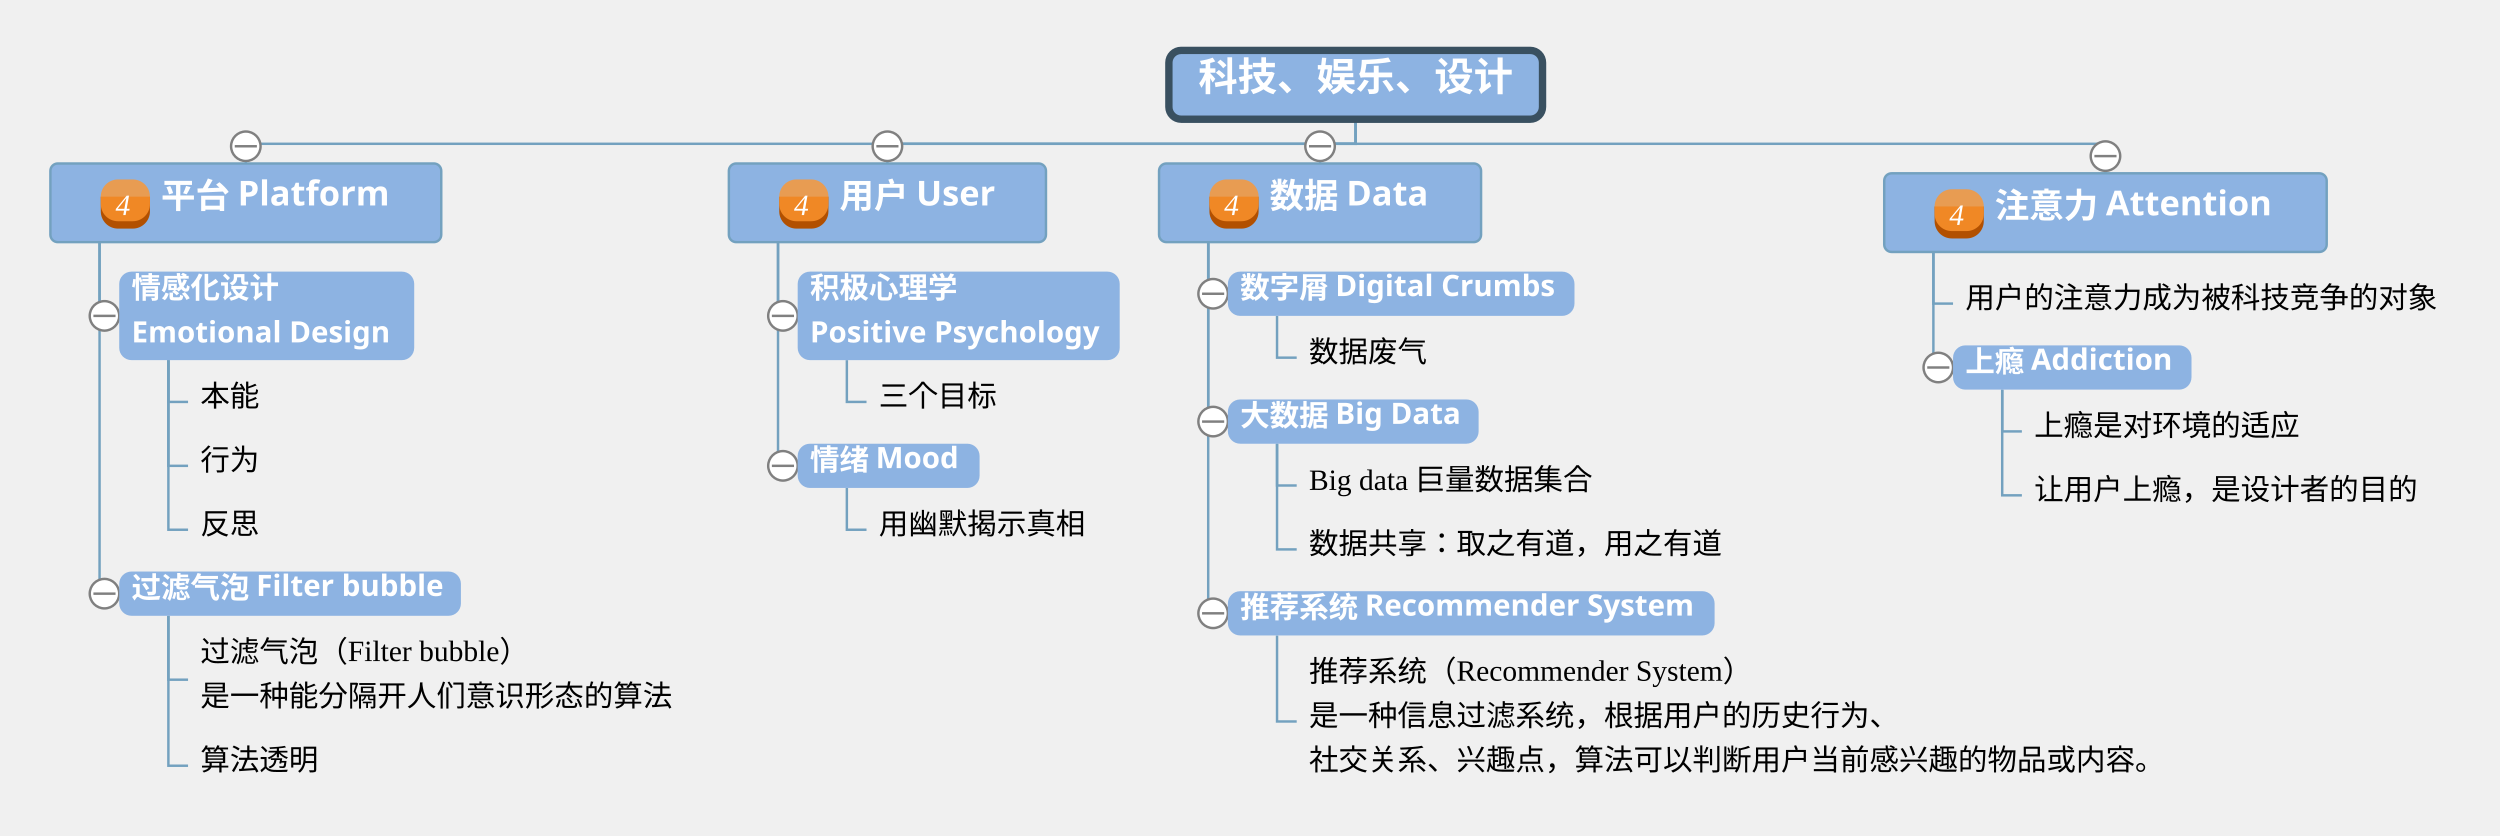
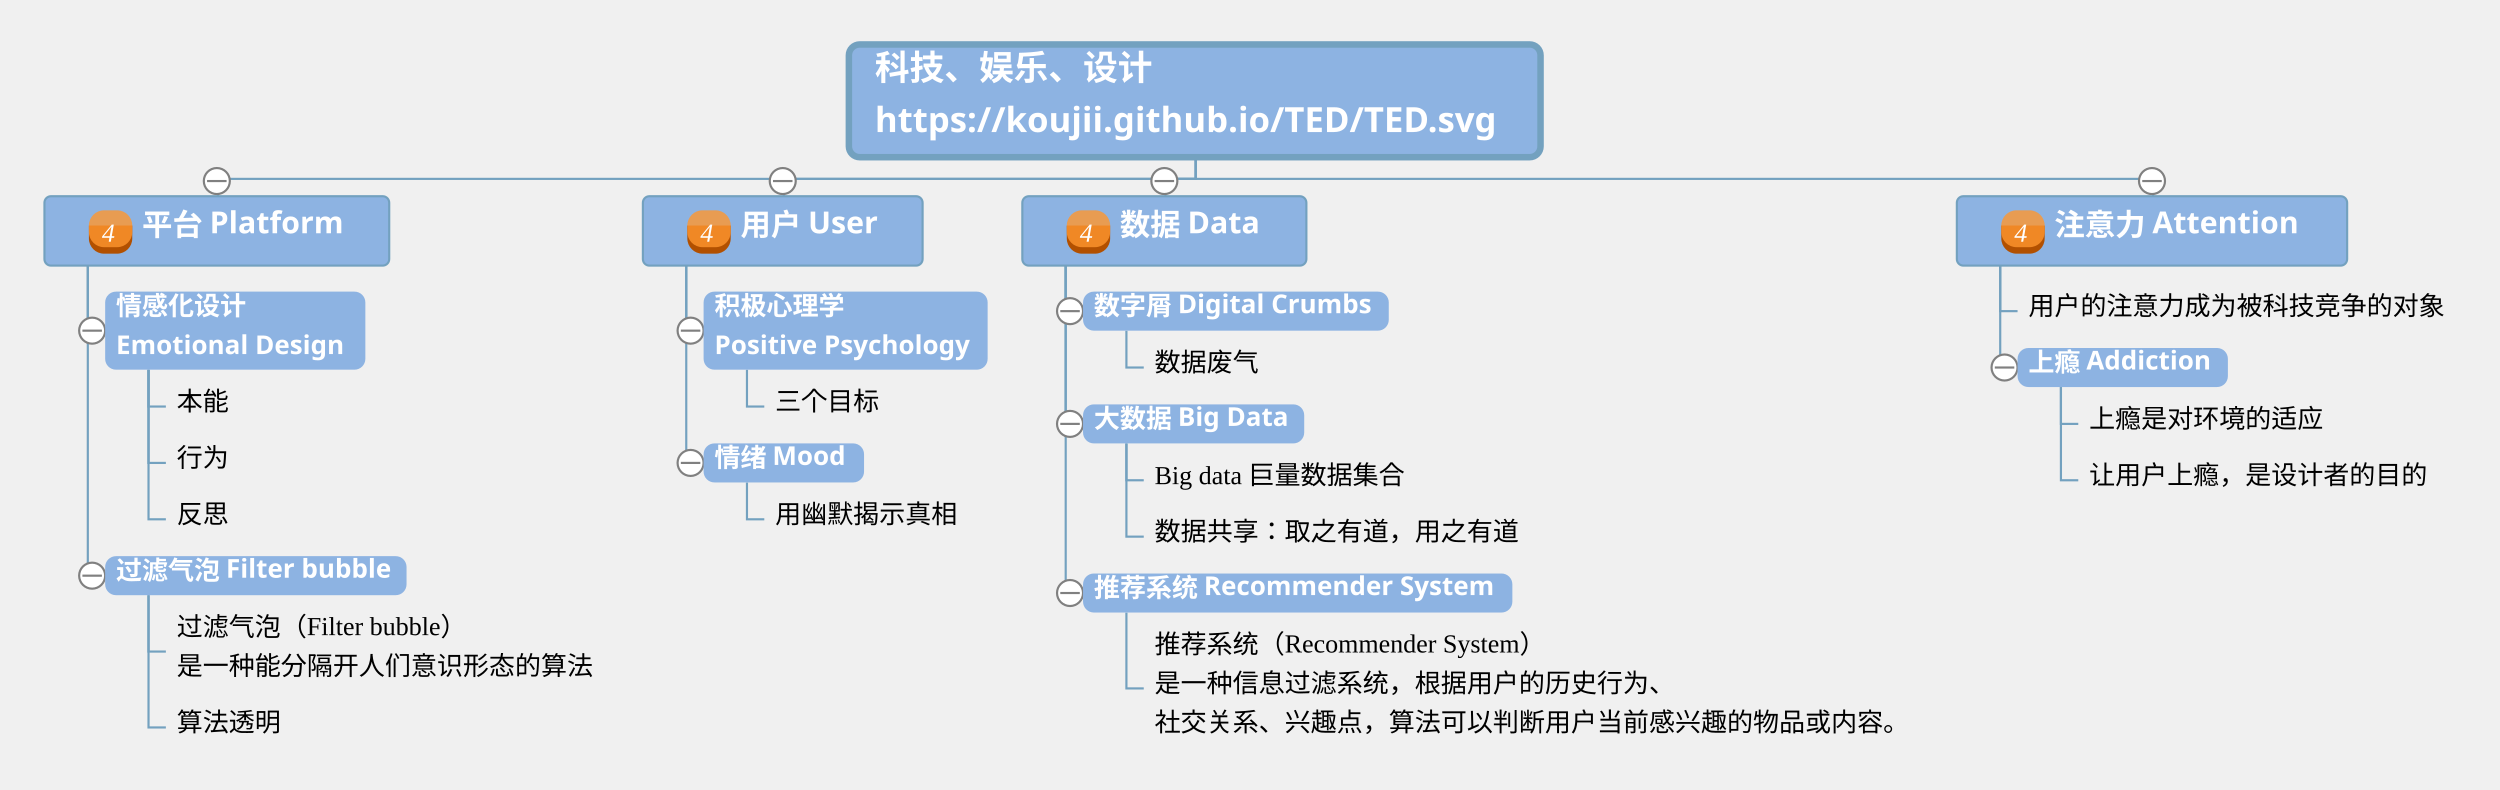
- <svg xmlns="http://www.w3.org/2000/svg" id="kity_svg_6" version="1.1" width="1017" height="340" style="background: rgb(251, 251, 251); visibility: visible;" viewBox="0 0 1017 340">
+ <svg xmlns="http://www.w3.org/2000/svg" id="kity_svg_6" version="1.1" width="1153" height="364" style="background: rgb(251, 251, 251); visibility: visible;" viewBox="0 0 1153 364">
  <defs id="kity_defs_7">
    <linearGradient id="kity_linearGradient_17" x1="0" y1="0" x2="0" y2="1">
      <stop id="kity_stop_18" offset="0" stop-color="rgb(255, 255, 255)" />
      <stop id="kity_stop_19" offset="1" stop-color="rgb(204, 204, 204)" />
    </linearGradient>
    <marker id="kity_marker_2" orient="auto" refX="6" refY="0" viewBox="-7 -7 14 14" markerWidth="7" markerHeight="7" markerUnits="userSpaceOnUse">
      <path id="kity_path_3" fill="rgb(115, 161, 191)" stroke="none" d="M6,0A6,6,0,1,1,-6,0A6,6,0,1,1,6,0" />
    </marker>
  </defs>
  <g id="kity_g_8">
    <g id="minder1" text-rendering="optimize-speed">
      <g id="minder_connect_group1">
-         <path id="kity_path_31" fill="none" stroke="rgb(115, 161, 191)" stroke-width="1" d="M551.5,48.5v10h-451.5V66.5" />
-         <path id="kity_path_33" fill="none" stroke="rgb(115, 161, 191)" stroke-width="1" d="M40.5,98.5V128.5L48.5,128.5" />
-         <path id="kity_path_35" fill="none" stroke="rgb(115, 161, 191)" stroke-width="1" d="M68.5,146.5V163.5L76.5,163.5" />
-         <path id="kity_path_37" fill="none" stroke="rgb(115, 161, 191)" stroke-width="1" d="M68.5,146.5V189.5L76.5,189.5" />
-         <path id="kity_path_39" fill="none" stroke="rgb(115, 161, 191)" stroke-width="1" d="M68.5,146.5V215.5L76.5,215.5" />
-         <path id="kity_path_41" fill="none" stroke="rgb(115, 161, 191)" stroke-width="1" d="M40.5,98.5V241.5L48.5,241.5" />
-         <path id="kity_path_43" fill="none" stroke="rgb(115, 161, 191)" stroke-width="1" d="M68.5,250.5V276.5L76.5,276.5" />
-         <path id="kity_path_45" fill="none" stroke="rgb(115, 161, 191)" stroke-width="1" d="M68.5,250.5V311.5L76.5,311.5" />
-         <path id="kity_path_47" fill="none" stroke="rgb(115, 161, 191)" stroke-width="1" d="M551.5,48.5v10h-190.5V66.5" />
-         <path id="kity_path_49" fill="none" stroke="rgb(115, 161, 191)" stroke-width="1" d="M316.5,98.5V128.5L324.5,128.5" />
-         <path id="kity_path_51" fill="none" stroke="rgb(115, 161, 191)" stroke-width="1" d="M344.5,146.5V163.5L352.5,163.5" />
-         <path id="kity_path_53" fill="none" stroke="rgb(115, 161, 191)" stroke-width="1" d="M316.5,98.5V189.5L324.5,189.5" />
-         <path id="kity_path_55" fill="none" stroke="rgb(115, 161, 191)" stroke-width="1" d="M344.5,198.5V215.5L352.5,215.5" />
-         <path id="kity_path_57" fill="none" stroke="rgb(115, 161, 191)" stroke-width="1" d="M551.5,48.5v10h-14.5V66.5" />
-         <path id="kity_path_59" fill="none" stroke="rgb(115, 161, 191)" stroke-width="1" d="M491.5,98.5V119.5L499.5,119.5" />
-         <path id="kity_path_61" fill="none" stroke="rgb(115, 161, 191)" stroke-width="1" d="M519.5,128.5V145.5L527.5,145.5" />
-         <path id="kity_path_63" fill="none" stroke="rgb(115, 161, 191)" stroke-width="1" d="M491.5,98.5V171.5L499.5,171.5" />
-         <path id="kity_path_65" fill="none" stroke="rgb(115, 161, 191)" stroke-width="1" d="M519.5,180.5V197.5L527.5,197.5" />
-         <path id="kity_path_67" fill="none" stroke="rgb(115, 161, 191)" stroke-width="1" d="M519.5,180.5V223.5L527.5,223.5" />
-         <path id="kity_path_69" fill="none" stroke="rgb(115, 161, 191)" stroke-width="1" d="M491.5,98.5V249.5L499.5,249.5" />
-         <path id="kity_path_71" fill="none" stroke="rgb(115, 161, 191)" stroke-width="1" d="M519.5,258.5V293.5L527.5,293.5" />
-         <path id="kity_path_73" fill="none" stroke="rgb(115, 161, 191)" stroke-width="1" d="M551.5,48.5v10h305V70.5" />
-         <path id="kity_path_75" fill="none" stroke="rgb(115, 161, 191)" stroke-width="1" d="M786.5,102.5V123.5L794.5,123.5" />
-         <path id="kity_path_77" fill="none" stroke="rgb(115, 161, 191)" stroke-width="1" d="M786.5,102.5V149.5L794.5,149.5" />
-         <path id="kity_path_79" fill="none" stroke="rgb(115, 161, 191)" stroke-width="1" d="M814.5,158.5V175.5L822.5,175.5" />
-         <path id="kity_path_81" fill="none" stroke="rgb(115, 161, 191)" stroke-width="1" d="M814.5,158.5V201.5L822.5,201.5" />
+         <path id="kity_path_31" fill="none" stroke="rgb(115, 161, 191)" stroke-width="1" d="M551.5,72.5v10h-451V90.5" />
+         <path id="kity_path_33" fill="none" stroke="rgb(115, 161, 191)" stroke-width="1" d="M40.5,122.5V152.5L48.5,152.5" />
+         <path id="kity_path_35" fill="none" stroke="rgb(115, 161, 191)" stroke-width="1" d="M68.5,170.5V187.5L76.5,187.5" />
+         <path id="kity_path_37" fill="none" stroke="rgb(115, 161, 191)" stroke-width="1" d="M68.5,170.5V213.5L76.5,213.5" />
+         <path id="kity_path_39" fill="none" stroke="rgb(115, 161, 191)" stroke-width="1" d="M68.5,170.5V239.5L76.5,239.5" />
+         <path id="kity_path_41" fill="none" stroke="rgb(115, 161, 191)" stroke-width="1" d="M40.5,122.5V265.5L48.5,265.5" />
+         <path id="kity_path_43" fill="none" stroke="rgb(115, 161, 191)" stroke-width="1" d="M68.5,274.5V300.5L76.5,300.5" />
+         <path id="kity_path_45" fill="none" stroke="rgb(115, 161, 191)" stroke-width="1" d="M68.5,274.5V335.5L76.5,335.5" />
+         <path id="kity_path_47" fill="none" stroke="rgb(115, 161, 191)" stroke-width="1" d="M551.5,72.5v10h-190V90.5" />
+         <path id="kity_path_49" fill="none" stroke="rgb(115, 161, 191)" stroke-width="1" d="M316.5,122.5V152.5L324.5,152.5" />
+         <path id="kity_path_51" fill="none" stroke="rgb(115, 161, 191)" stroke-width="1" d="M344.5,170.5V187.5L352.5,187.5" />
+         <path id="kity_path_53" fill="none" stroke="rgb(115, 161, 191)" stroke-width="1" d="M316.5,122.5V213.5L324.5,213.5" />
+         <path id="kity_path_55" fill="none" stroke="rgb(115, 161, 191)" stroke-width="1" d="M344.5,222.5V239.5L352.5,239.5" />
+         <path id="kity_path_57" fill="none" stroke="rgb(115, 161, 191)" stroke-width="1" d="M551.5,72.5v10h-14V90.5" />
+         <path id="kity_path_59" fill="none" stroke="rgb(115, 161, 191)" stroke-width="1" d="M491.5,122.5V143.5L499.5,143.5" />
+         <path id="kity_path_61" fill="none" stroke="rgb(115, 161, 191)" stroke-width="1" d="M519.5,152.5V169.5L527.5,169.5" />
+         <path id="kity_path_63" fill="none" stroke="rgb(115, 161, 191)" stroke-width="1" d="M491.5,122.5V195.5L499.5,195.5" />
+         <path id="kity_path_65" fill="none" stroke="rgb(115, 161, 191)" stroke-width="1" d="M519.5,204.5V221.5L527.5,221.5" />
+         <path id="kity_path_67" fill="none" stroke="rgb(115, 161, 191)" stroke-width="1" d="M519.5,204.5V247.5L527.5,247.5" />
+         <path id="kity_path_69" fill="none" stroke="rgb(115, 161, 191)" stroke-width="1" d="M491.5,122.5V273.5L499.5,273.5" />
+         <path id="kity_path_71" fill="none" stroke="rgb(115, 161, 191)" stroke-width="1" d="M519.5,282.5V317.5L527.5,317.5" />
+         <path id="kity_path_73" fill="none" stroke="rgb(115, 161, 191)" stroke-width="1" d="M551.5,72.5v10h441.5V90.5" />
+         <path id="kity_path_75" fill="none" stroke="rgb(115, 161, 191)" stroke-width="1" d="M922.5,122.5V143.5L930.5,143.5" />
+         <path id="kity_path_77" fill="none" stroke="rgb(115, 161, 191)" stroke-width="1" d="M922.5,122.5V169.5L930.5,169.5" />
+         <path id="kity_path_79" fill="none" stroke="rgb(115, 161, 191)" stroke-width="1" d="M950.5,178.5V195.5L958.5,195.5" />
+         <path id="kity_path_81" fill="none" stroke="rgb(115, 161, 191)" stroke-width="1" d="M950.5,178.5V221.5L958.5,221.5" />
      </g>
      <g id="minder_node1">
-         <path id="node_outline1" fill="#8db3e2" stroke="rgb(57, 80, 96)" d="M480.5,20.5h142a5,5,0,0,1,5,5v18a5,5,0,0,1,-5,5h-142a5,5,0,0,1,-5,-5v-18a5,5,0,0,1,5,-5z" stroke-width="3" />
+         <path id="node_outline1" fill="#8db3e2" stroke="rgb(115, 161, 191)" d="M396.5,20.5h309a5,5,0,0,1,5,5v42a5,5,0,0,1,-5,5h-309a5,5,0,0,1,-5,-5v-42a5,5,0,0,1,5,-5z" stroke-width="3" />
        <g id="node_text1" fill="#ffffff">
-           <text id="kity_text_22" text-rendering="inherit" font-size="16" dy=".8em" y="24.1" font-family="微软雅黑,Microsoft YaHei" font-weight="bold" x="487.5">科技、娱乐、设计</text>
-         </g>
-       </g>
-       <g id="kity_g_12">
-         <path id="kity_path_13" fill="none" stroke="none" d="M487.5,34.5h0v0h0z" />
-       </g>
-       <g id="kity_g_14">
-         <path id="kity_path_15" fill="none" stroke="none" d="M487.5,34.5h0v0h0z" />
-         <path id="kity_path_16" fill="none" stroke="none" />
+           <text id="kity_text_22" text-rendering="inherit" font-size="16" dy=".8em" y="24.1" font-family="微软雅黑,Microsoft YaHei" font-weight="bold" x="403.5">科技、娱乐、设计</text>
+           <text id="kity_text_271" text-rendering="inherit" font-family="微软雅黑,Microsoft YaHei" font-size="16" dy=".8em" font-weight="bold" y="48.1" x="403.5">https://koujii.github.io/TED/TED.svg</text>
+         </g>
+       </g>
+       <g id="kity_g_14" display="none">
+         <path id="kity_path_15" fill="rgba(0, 92, 153, 0.5)" stroke="none" d="M248.5,78.5h8v32h-8z" />
+         <path id="kity_path_16" fill="none" stroke="rgb(0, 76, 128)" d="M248.5,78.5L248.5,110.5" stroke-width="1" />
      </g>
      <g id="minder_node2">
        <g id="node_expander8" style="cursor: pointer;">
-           <path id="kity_path_207" fill="white" stroke="gray" d="M106,59.5A6,6,0,1,1,94,59.5A6,6,0,1,1,106,59.5" />
-           <path id="kity_path_208" fill="none" stroke="gray" d="M95.5,59.5L104.5,59.5" />
-         </g>
-         <path id="node_outline9" fill="#8db3e2" stroke="rgb(115, 161, 191)" d="M23.5,66.5h153a3,3,0,0,1,3,3v26a3,3,0,0,1,-3,3h-153a3,3,0,0,1,-3,-3v-26a3,3,0,0,1,3,-3z" stroke-width="1" />
+           <path id="kity_path_207" fill="white" stroke="gray" d="M106,83.5A6,6,0,1,1,94,83.5A6,6,0,1,1,106,83.5" />
+           <path id="kity_path_208" fill="none" stroke="gray" d="M95.5,83.5L104.5,83.5" />
+         </g>
+         <path id="node_outline9" fill="#8db3e2" stroke="rgb(115, 161, 191)" d="M23.5,90.5h153a3,3,0,0,1,3,3v26a3,3,0,0,1,-3,3h-153a3,3,0,0,1,-3,-3v-26a3,3,0,0,1,3,-3z" stroke-width="1" />
        <g id="node_text9" fill="#ffffff">
-           <text id="kity_text_99" text-rendering="inherit" font-family="微软雅黑,Microsoft YaHei" font-size="14" dy=".8em" font-weight="bold" y="73.4" x="65.5">平台 Platform</text>
+           <text id="kity_text_99" text-rendering="inherit" font-family="微软雅黑,Microsoft YaHei" font-size="14" dy=".8em" font-weight="bold" y="97.4" x="65.5">平台 Platform</text>
        </g>
        <g id="node_priority1">
-           <path id="kity_path_141" fill="#B25000" stroke="none" d="M41,86c0,3.866,3.134,7,7,7h6c3.866,0,7,-3.134,7,-7V80H41V86z" />
-           <path id="kity_path_142" fill="#FF962E" stroke="none" d="M61,83c0,3.866,-3.134,7,-7,7H48c-3.866,0,-7,-3.134,-7,-7V80c0,-3.866,3.134,-7,7,-7h6c3.866,0,7,3.134,7,7V83z" opacity="0.8" />
-           <text id="kity_text_143" text-rendering="geometricPrecision" x="50" y="82.5" text-anchor="middle" font-style="italic" font-size="12" fill="white" dy="5">4</text>
+           <path id="kity_path_141" fill="#B25000" stroke="none" d="M41,110c0,3.866,3.134,7,7,7h6c3.866,0,7,-3.134,7,-7V104H41V110z" />
+           <path id="kity_path_142" fill="#FF962E" stroke="none" d="M61,107c0,3.866,-3.134,7,-7,7H48c-3.866,0,-7,-3.134,-7,-7V104c0,-3.866,3.134,-7,7,-7h6c3.866,0,7,3.134,7,7V107z" opacity="0.8" />
+           <text id="kity_text_143" text-rendering="geometricPrecision" x="50" y="106.5" text-anchor="middle" font-style="italic" font-size="12" fill="white" dy="5">4</text>
        </g>
      </g>
      <g id="minder_node3">
        <g id="node_expander4" style="cursor: pointer;">
-           <path id="kity_path_195" fill="white" stroke="gray" d="M48.5,128.5A6,6,0,1,1,36.5,128.5A6,6,0,1,1,48.5,128.5" />
-           <path id="kity_path_196" fill="none" stroke="gray" d="M38,128.5L47,128.5" />
-         </g>
-         <path id="node_outline5" fill="#8db3e2" stroke="none" d="M53.5,110.5h110a5,5,0,0,1,5,5v26a5,5,0,0,1,-5,5h-110a5,5,0,0,1,-5,-5v-26a5,5,0,0,1,5,-5z" />
+           <path id="kity_path_195" fill="white" stroke="gray" d="M48.5,152.5A6,6,0,1,1,36.5,152.5A6,6,0,1,1,48.5,152.5" />
+           <path id="kity_path_196" fill="none" stroke="gray" d="M38,152.5L47,152.5" />
+         </g>
+         <path id="node_outline5" fill="#8db3e2" stroke="none" d="M53.5,134.5h110a5,5,0,0,1,5,5v26a5,5,0,0,1,-5,5h-110a5,5,0,0,1,-5,-5v-26a5,5,0,0,1,5,-5z" />
        <g id="node_text5" fill="#ffffff">
-           <text id="kity_text_89" text-rendering="inherit" font-family="微软雅黑,Microsoft YaHei" font-size="12" dy=".8em" font-weight="bold" y="111.7" x="53.5">情感化设计</text>
-           <text id="kity_text_90" text-rendering="inherit" font-family="微软雅黑,Microsoft YaHei" font-size="12" dy=".8em" font-weight="bold" y="129.7" x="53.5"> Emotional Design</text>
+           <text id="kity_text_89" text-rendering="inherit" font-family="微软雅黑,Microsoft YaHei" font-size="12" dy=".8em" font-weight="bold" y="135.7" x="53.5">情感化设计</text>
+           <text id="kity_text_90" text-rendering="inherit" font-family="微软雅黑,Microsoft YaHei" font-size="12" dy=".8em" font-weight="bold" y="153.7" x="53.5"> Emotional Design</text>
        </g>
      </g>
      <g id="minder_node4">
-         <g id="node_expander1" display="none" style="cursor: pointer;">
-           <path id="kity_path_186" fill="white" stroke="gray" d="M76.5,163.5A6,6,0,1,1,64.5,163.5A6,6,0,1,1,76.5,163.5" />
+         <g id="node_expander1" style="cursor: pointer;" display="none">
+           <path id="kity_path_186" fill="white" stroke="gray" d="M76.5,187.5A6,6,0,1,1,64.5,187.5A6,6,0,1,1,76.5,187.5" />
          <path id="kity_path_187" fill="none" stroke="gray" />
        </g>
-         <path id="node_outline2" fill="none" stroke="none" d="M81.5,154.5h25a5,5,0,0,1,5,5v8a5,5,0,0,1,-5,5h-25a5,5,0,0,1,-5,-5v-8a5,5,0,0,1,5,-5z" />
+         <path id="node_outline2" fill="none" stroke="none" d="M81.5,178.5h25a5,5,0,0,1,5,5v8a5,5,0,0,1,-5,5h-25a5,5,0,0,1,-5,-5v-8a5,5,0,0,1,5,-5z" />
        <g id="node_text2" fill="black">
-           <text id="kity_text_83" text-rendering="inherit" font-size="12" dy=".8em" y="155.7" x="81.5">本能</text>
+           <text id="kity_text_83" text-rendering="inherit" font-size="12" dy=".8em" y="179.7" x="81.5">本能</text>
        </g>
      </g>
      <g id="minder_node5">
-         <g id="node_expander2" display="none" style="cursor: pointer;">
-           <path id="kity_path_189" fill="white" stroke="gray" d="M76.5,189.5A6,6,0,1,1,64.5,189.5A6,6,0,1,1,76.5,189.5" />
+         <g id="node_expander2" style="cursor: pointer;" display="none">
+           <path id="kity_path_189" fill="white" stroke="gray" d="M76.5,213.5A6,6,0,1,1,64.5,213.5A6,6,0,1,1,76.5,213.5" />
          <path id="kity_path_190" fill="none" stroke="gray" />
        </g>
-         <path id="node_outline3" fill="none" stroke="none" d="M81.5,180.5h25a5,5,0,0,1,5,5v8a5,5,0,0,1,-5,5h-25a5,5,0,0,1,-5,-5v-8a5,5,0,0,1,5,-5z" />
+         <path id="node_outline3" fill="none" stroke="none" d="M81.5,204.5h25a5,5,0,0,1,5,5v8a5,5,0,0,1,-5,5h-25a5,5,0,0,1,-5,-5v-8a5,5,0,0,1,5,-5z" />
        <g id="node_text3" fill="black">
-           <text id="kity_text_85" text-rendering="inherit" font-size="12" dy=".8em" y="181.7" x="81.5">行为</text>
+           <text id="kity_text_85" text-rendering="inherit" font-size="12" dy=".8em" y="205.7" x="81.5">行为</text>
        </g>
      </g>
      <g id="minder_node6">
-         <g id="node_expander3" display="none" style="cursor: pointer;">
-           <path id="kity_path_192" fill="white" stroke="gray" d="M76.5,215.5A6,6,0,1,1,64.5,215.5A6,6,0,1,1,76.5,215.5" />
+         <g id="node_expander3" style="cursor: pointer;" display="none">
+           <path id="kity_path_192" fill="white" stroke="gray" d="M76.5,239.5A6,6,0,1,1,64.5,239.5A6,6,0,1,1,76.5,239.5" />
          <path id="kity_path_193" fill="none" stroke="gray" />
        </g>
-         <path id="node_outline4" fill="none" stroke="none" d="M81.5,206.5h26a5,5,0,0,1,5,5v8a5,5,0,0,1,-5,5h-26a5,5,0,0,1,-5,-5v-8a5,5,0,0,1,5,-5z" />
+         <path id="node_outline4" fill="none" stroke="none" d="M81.5,230.5h26a5,5,0,0,1,5,5v8a5,5,0,0,1,-5,5h-26a5,5,0,0,1,-5,-5v-8a5,5,0,0,1,5,-5z" />
        <g id="node_text4" fill="black">
-           <text id="kity_text_87" text-rendering="inherit" font-size="12" dy=".8em" y="207.7" x="81.5">反思</text>
+           <text id="kity_text_87" text-rendering="inherit" font-size="12" dy=".8em" y="231.7" x="81.5">反思</text>
        </g>
      </g>
      <g id="minder_node7">
        <g id="node_expander7" style="cursor: pointer;">
-           <path id="kity_path_204" fill="white" stroke="gray" d="M48.5,241.5A6,6,0,1,1,36.5,241.5A6,6,0,1,1,48.5,241.5" />
-           <path id="kity_path_205" fill="none" stroke="gray" d="M38,241.5L47,241.5" />
-         </g>
-         <path id="node_outline8" fill="#8db3e2" stroke="none" d="M53.5,232.5h129a5,5,0,0,1,5,5v8a5,5,0,0,1,-5,5h-129a5,5,0,0,1,-5,-5v-8a5,5,0,0,1,5,-5z" />
+           <path id="kity_path_204" fill="white" stroke="gray" d="M48.5,265.5A6,6,0,1,1,36.5,265.5A6,6,0,1,1,48.5,265.5" />
+           <path id="kity_path_205" fill="none" stroke="gray" d="M38,265.5L47,265.5" />
+         </g>
+         <path id="node_outline8" fill="#8db3e2" stroke="none" d="M53.5,256.5h129a5,5,0,0,1,5,5v8a5,5,0,0,1,-5,5h-129a5,5,0,0,1,-5,-5v-8a5,5,0,0,1,5,-5z" />
        <g id="node_text8" fill="#ffffff">
-           <text id="kity_text_97" text-rendering="inherit" font-family="微软雅黑,Microsoft YaHei" font-size="12" dy=".8em" font-weight="bold" y="233.7" x="53.5">过滤气泡 Filter bubble</text>
+           <text id="kity_text_97" text-rendering="inherit" font-family="微软雅黑,Microsoft YaHei" font-size="12" dy=".8em" font-weight="bold" y="257.7" x="53.5">过滤气泡 Filter bubble</text>
        </g>
      </g>
      <g id="minder_node8">
-         <g id="node_expander5" display="none" style="cursor: pointer;">
-           <path id="kity_path_198" fill="white" stroke="gray" d="M76.5,276.5A6,6,0,1,1,64.5,276.5A6,6,0,1,1,76.5,276.5" />
+         <g id="node_expander5" style="cursor: pointer;" display="none">
+           <path id="kity_path_198" fill="white" stroke="gray" d="M76.5,300.5A6,6,0,1,1,64.5,300.5A6,6,0,1,1,76.5,300.5" />
          <path id="kity_path_199" fill="none" stroke="gray" />
        </g>
-         <path id="node_outline6" fill="none" stroke="none" d="M81.5,258.5h194a5,5,0,0,1,5,5v26a5,5,0,0,1,-5,5h-194a5,5,0,0,1,-5,-5v-26a5,5,0,0,1,5,-5z" />
+         <path id="node_outline6" fill="none" stroke="none" d="M81.5,282.5h194a5,5,0,0,1,5,5v26a5,5,0,0,1,-5,5h-194a5,5,0,0,1,-5,-5v-26a5,5,0,0,1,5,-5z" />
        <g id="node_text6" fill="black">
-           <text id="kity_text_92" text-rendering="inherit" font-size="12" dy=".8em" y="259.7" x="81.5">过滤气泡（Filter bubble）</text>
-           <text id="kity_text_93" text-rendering="inherit" font-size="12" dy=".8em" y="277.7" x="81.5">是一种能分隔开人们意识形态的算法</text>
+           <text id="kity_text_92" text-rendering="inherit" font-size="12" dy=".8em" y="283.7" x="81.5">过滤气泡（Filter bubble）</text>
+           <text id="kity_text_93" text-rendering="inherit" font-size="12" dy=".8em" y="301.7" x="81.5">是一种能分隔开人们意识形态的算法</text>
        </g>
      </g>
      <g id="minder_node9">
-         <g id="node_expander6" display="none" style="cursor: pointer;">
-           <path id="kity_path_201" fill="white" stroke="gray" d="M76.5,311.5A6,6,0,1,1,64.5,311.5A6,6,0,1,1,76.5,311.5" />
+         <g id="node_expander6" style="cursor: pointer;" display="none">
+           <path id="kity_path_201" fill="white" stroke="gray" d="M76.5,335.5A6,6,0,1,1,64.5,335.5A6,6,0,1,1,76.5,335.5" />
          <path id="kity_path_202" fill="none" stroke="gray" />
        </g>
-         <path id="node_outline7" fill="none" stroke="none" d="M81.5,302.5h49a5,5,0,0,1,5,5v8a5,5,0,0,1,-5,5h-49a5,5,0,0,1,-5,-5v-8a5,5,0,0,1,5,-5z" />
+         <path id="node_outline7" fill="none" stroke="none" d="M81.5,326.5h49a5,5,0,0,1,5,5v8a5,5,0,0,1,-5,5h-49a5,5,0,0,1,-5,-5v-8a5,5,0,0,1,5,-5z" />
        <g id="node_text7" fill="black">
-           <text id="kity_text_95" text-rendering="inherit" font-size="12" dy=".8em" y="303.7" x="81.5">算法透明</text>
+           <text id="kity_text_95" text-rendering="inherit" font-size="12" dy=".8em" y="327.7" x="81.5">算法透明</text>
        </g>
      </g>
      <g id="minder_node10">
        <g id="node_expander13" style="cursor: pointer;">
-           <path id="kity_path_222" fill="white" stroke="gray" d="M367,59.5A6,6,0,1,1,355,59.5A6,6,0,1,1,367,59.5" />
-           <path id="kity_path_223" fill="none" stroke="gray" d="M356.5,59.5L365.5,59.5" />
-         </g>
-         <path id="node_outline14" fill="#8db3e2" stroke="rgb(115, 161, 191)" d="M299.5,66.5h123a3,3,0,0,1,3,3v26a3,3,0,0,1,-3,3h-123a3,3,0,0,1,-3,-3v-26a3,3,0,0,1,3,-3z" stroke-width="1" />
+           <path id="kity_path_222" fill="white" stroke="gray" d="M367,83.5A6,6,0,1,1,355,83.5A6,6,0,1,1,367,83.5" />
+           <path id="kity_path_223" fill="none" stroke="gray" d="M356.5,83.5L365.5,83.5" />
+         </g>
+         <path id="node_outline14" fill="#8db3e2" stroke="rgb(115, 161, 191)" d="M299.5,90.5h123a3,3,0,0,1,3,3v26a3,3,0,0,1,-3,3h-123a3,3,0,0,1,-3,-3v-26a3,3,0,0,1,3,-3z" stroke-width="1" />
        <g id="node_text14" fill="#ffffff">
-           <text id="kity_text_110" text-rendering="inherit" font-family="微软雅黑,Microsoft YaHei" font-size="14" dy=".8em" font-weight="bold" y="73.4" x="341.5">用户 User</text>
+           <text id="kity_text_110" text-rendering="inherit" font-family="微软雅黑,Microsoft YaHei" font-size="14" dy=".8em" font-weight="bold" y="97.4" x="341.5">用户 User</text>
        </g>
        <g id="node_priority2">
-           <path id="kity_path_146" fill="#B25000" stroke="none" d="M317,86c0,3.866,3.134,7,7,7h6c3.866,0,7,-3.134,7,-7V80H317V86z" />
-           <path id="kity_path_147" fill="#FF962E" stroke="none" d="M337,83c0,3.866,-3.134,7,-7,7H324c-3.866,0,-7,-3.134,-7,-7V80c0,-3.866,3.134,-7,7,-7h6c3.866,0,7,3.134,7,7V83z" opacity="0.8" />
-           <text id="kity_text_148" text-rendering="geometricPrecision" x="326" y="82.5" text-anchor="middle" font-style="italic" font-size="12" fill="white" dy="5">4</text>
+           <path id="kity_path_146" fill="#B25000" stroke="none" d="M317,110c0,3.866,3.134,7,7,7h6c3.866,0,7,-3.134,7,-7V104H317V110z" />
+           <path id="kity_path_147" fill="#FF962E" stroke="none" d="M337,107c0,3.866,-3.134,7,-7,7H324c-3.866,0,-7,-3.134,-7,-7V104c0,-3.866,3.134,-7,7,-7h6c3.866,0,7,3.134,7,7V107z" opacity="0.8" />
+           <text id="kity_text_148" text-rendering="geometricPrecision" x="326" y="106.5" text-anchor="middle" font-style="italic" font-size="12" fill="white" dy="5">4</text>
        </g>
      </g>
      <g id="minder_node11">
        <g id="node_expander10" style="cursor: pointer;">
-           <path id="kity_path_213" fill="white" stroke="gray" d="M324.5,128.5A6,6,0,1,1,312.5,128.5A6,6,0,1,1,324.5,128.5" />
-           <path id="kity_path_214" fill="none" stroke="gray" d="M314,128.5L323,128.5" />
-         </g>
-         <path id="node_outline11" fill="#8db3e2" stroke="none" d="M329.5,110.5h121a5,5,0,0,1,5,5v26a5,5,0,0,1,-5,5h-121a5,5,0,0,1,-5,-5v-26a5,5,0,0,1,5,-5z" />
+           <path id="kity_path_213" fill="white" stroke="gray" d="M324.5,152.5A6,6,0,1,1,312.5,152.5A6,6,0,1,1,324.5,152.5" />
+           <path id="kity_path_214" fill="none" stroke="gray" d="M314,152.5L323,152.5" />
+         </g>
+         <path id="node_outline11" fill="#8db3e2" stroke="none" d="M329.5,134.5h121a5,5,0,0,1,5,5v26a5,5,0,0,1,-5,5h-121a5,5,0,0,1,-5,-5v-26a5,5,0,0,1,5,-5z" />
        <g id="node_text11" fill="#ffffff">
-           <text id="kity_text_103" text-rendering="inherit" font-family="微软雅黑,Microsoft YaHei" font-size="12" dy=".8em" font-weight="bold" y="111.7" x="329.5">积极心理学 </text>
-           <text id="kity_text_104" text-rendering="inherit" font-family="微软雅黑,Microsoft YaHei" font-size="12" dy=".8em" font-weight="bold" y="129.7" x="329.5">Positive Psychology</text>
+           <text id="kity_text_103" text-rendering="inherit" font-family="微软雅黑,Microsoft YaHei" font-size="12" dy=".8em" font-weight="bold" y="135.7" x="329.5">积极心理学 </text>
+           <text id="kity_text_104" text-rendering="inherit" font-family="微软雅黑,Microsoft YaHei" font-size="12" dy=".8em" font-weight="bold" y="153.7" x="329.5">Positive Psychology</text>
        </g>
      </g>
      <g id="minder_node12">
-         <g id="node_expander9" display="none" style="cursor: pointer;">
-           <path id="kity_path_210" fill="white" stroke="gray" d="M352.5,163.5A6,6,0,1,1,340.5,163.5A6,6,0,1,1,352.5,163.5" />
+         <g id="node_expander9" style="cursor: pointer;" display="none">
+           <path id="kity_path_210" fill="white" stroke="gray" d="M352.5,187.5A6,6,0,1,1,340.5,187.5A6,6,0,1,1,352.5,187.5" />
          <path id="kity_path_211" fill="none" stroke="gray" />
        </g>
-         <path id="node_outline10" fill="none" stroke="none" d="M357.5,154.5h49a5,5,0,0,1,5,5v8a5,5,0,0,1,-5,5h-49a5,5,0,0,1,-5,-5v-8a5,5,0,0,1,5,-5z" />
+         <path id="node_outline10" fill="none" stroke="none" d="M357.5,178.5h49a5,5,0,0,1,5,5v8a5,5,0,0,1,-5,5h-49a5,5,0,0,1,-5,-5v-8a5,5,0,0,1,5,-5z" />
        <g id="node_text10" fill="black">
-           <text id="kity_text_101" text-rendering="inherit" font-size="12" dy=".8em" y="155.7" x="357.5">三个目标</text>
+           <text id="kity_text_101" text-rendering="inherit" font-size="12" dy=".8em" y="179.7" x="357.5">三个目标</text>
        </g>
      </g>
      <g id="minder_node13">
        <g id="node_expander12" style="cursor: pointer;">
-           <path id="kity_path_219" fill="white" stroke="gray" d="M324.5,189.5A6,6,0,1,1,312.5,189.5A6,6,0,1,1,324.5,189.5" />
-           <path id="kity_path_220" fill="none" stroke="gray" d="M314,189.5L323,189.5" />
-         </g>
-         <path id="node_outline13" fill="#8db3e2" stroke="none" d="M329.5,180.5h64a5,5,0,0,1,5,5v8a5,5,0,0,1,-5,5h-64a5,5,0,0,1,-5,-5v-8a5,5,0,0,1,5,-5z" />
+           <path id="kity_path_219" fill="white" stroke="gray" d="M324.5,213.5A6,6,0,1,1,312.5,213.5A6,6,0,1,1,324.5,213.5" />
+           <path id="kity_path_220" fill="none" stroke="gray" d="M314,213.5L323,213.5" />
+         </g>
+         <path id="node_outline13" fill="#8db3e2" stroke="none" d="M329.5,204.5h64a5,5,0,0,1,5,5v8a5,5,0,0,1,-5,5h-64a5,5,0,0,1,-5,-5v-8a5,5,0,0,1,5,-5z" />
        <g id="node_text13" fill="#ffffff">
-           <text id="kity_text_108" text-rendering="inherit" font-family="微软雅黑,Microsoft YaHei" font-size="12" dy=".8em" font-weight="bold" y="181.7" x="329.5">情绪 Mood</text>
+           <text id="kity_text_108" text-rendering="inherit" font-family="微软雅黑,Microsoft YaHei" font-size="12" dy=".8em" font-weight="bold" y="205.7" x="329.5">情绪 Mood</text>
        </g>
      </g>
      <g id="minder_node14">
-         <g id="node_expander11" display="none" style="cursor: pointer;">
-           <path id="kity_path_216" fill="white" stroke="gray" d="M352.5,215.5A6,6,0,1,1,340.5,215.5A6,6,0,1,1,352.5,215.5" />
+         <g id="node_expander11" style="cursor: pointer;" display="none">
+           <path id="kity_path_216" fill="white" stroke="gray" d="M352.5,239.5A6,6,0,1,1,340.5,239.5A6,6,0,1,1,352.5,239.5" />
          <path id="kity_path_217" fill="none" stroke="gray" />
        </g>
-         <path id="node_outline12" fill="none" stroke="none" d="M357.5,206.5h84a5,5,0,0,1,5,5v8a5,5,0,0,1,-5,5h-84a5,5,0,0,1,-5,-5v-8a5,5,0,0,1,5,-5z" />
+         <path id="node_outline12" fill="none" stroke="none" d="M357.5,230.5h84a5,5,0,0,1,5,5v8a5,5,0,0,1,-5,5h-84a5,5,0,0,1,-5,-5v-8a5,5,0,0,1,5,-5z" />
        <g id="node_text12" fill="black">
-           <text id="kity_text_106" text-rendering="inherit" font-size="12" dy=".8em" y="207.7" x="357.5">用幽默揭示真相</text>
+           <text id="kity_text_106" text-rendering="inherit" font-size="12" dy=".8em" y="231.7" x="357.5">用幽默揭示真相</text>
        </g>
      </g>
      <g id="minder_node15">
        <g id="node_expander21" style="cursor: pointer;">
-           <path id="kity_path_246" fill="white" stroke="gray" d="M543,59.5A6,6,0,1,1,531,59.5A6,6,0,1,1,543,59.5" />
-           <path id="kity_path_247" fill="none" stroke="gray" d="M532.5,59.5L541.5,59.5" />
-         </g>
-         <path id="node_outline22" fill="#8db3e2" stroke="rgb(115, 161, 191)" d="M474.5,66.5h125a3,3,0,0,1,3,3v26a3,3,0,0,1,-3,3h-125a3,3,0,0,1,-3,-3v-26a3,3,0,0,1,3,-3z" stroke-width="1" />
+           <path id="kity_path_246" fill="white" stroke="gray" d="M543,83.5A6,6,0,1,1,531,83.5A6,6,0,1,1,543,83.5" />
+           <path id="kity_path_247" fill="none" stroke="gray" d="M532.5,83.5L541.5,83.5" />
+         </g>
+         <path id="node_outline22" fill="#8db3e2" stroke="rgb(115, 161, 191)" d="M474.5,90.5h125a3,3,0,0,1,3,3v26a3,3,0,0,1,-3,3h-125a3,3,0,0,1,-3,-3v-26a3,3,0,0,1,3,-3z" stroke-width="1" />
        <g id="node_text22" fill="#ffffff">
-           <text id="kity_text_128" text-rendering="inherit" font-family="微软雅黑,Microsoft YaHei" font-size="14" dy=".8em" font-weight="bold" y="73.4" x="516.5">数据 Data</text>
+           <text id="kity_text_128" text-rendering="inherit" font-family="微软雅黑,Microsoft YaHei" font-size="14" dy=".8em" font-weight="bold" y="97.4" x="516.5">数据 Data</text>
        </g>
        <g id="node_priority3">
-           <path id="kity_path_151" fill="#B25000" stroke="none" d="M492,86c0,3.866,3.134,7,7,7h6c3.866,0,7,-3.134,7,-7V80H492V86z" />
-           <path id="kity_path_152" fill="#FF962E" stroke="none" d="M512,83c0,3.866,-3.134,7,-7,7H499c-3.866,0,-7,-3.134,-7,-7V80c0,-3.866,3.134,-7,7,-7h6c3.866,0,7,3.134,7,7V83z" opacity="0.8" />
-           <text id="kity_text_153" text-rendering="geometricPrecision" x="501" y="82.5" text-anchor="middle" font-style="italic" font-size="12" fill="white" dy="5">4</text>
+           <path id="kity_path_151" fill="#B25000" stroke="none" d="M492,110c0,3.866,3.134,7,7,7h6c3.866,0,7,-3.134,7,-7V104H492V110z" />
+           <path id="kity_path_152" fill="#FF962E" stroke="none" d="M512,107c0,3.866,-3.134,7,-7,7H499c-3.866,0,-7,-3.134,-7,-7V104c0,-3.866,3.134,-7,7,-7h6c3.866,0,7,3.134,7,7V107z" opacity="0.8" />
+           <text id="kity_text_153" text-rendering="geometricPrecision" x="501" y="106.5" text-anchor="middle" font-style="italic" font-size="12" fill="white" dy="5">4</text>
        </g>
      </g>
      <g id="minder_node16">
        <g id="node_expander15" style="cursor: pointer;">
-           <path id="kity_path_228" fill="white" stroke="gray" d="M499.5,119.5A6,6,0,1,1,487.5,119.5A6,6,0,1,1,499.5,119.5" />
-           <path id="kity_path_229" fill="none" stroke="gray" d="M489,119.5L498,119.5" />
-         </g>
-         <path id="node_outline16" fill="#8db3e2" stroke="none" d="M504.5,110.5h131a5,5,0,0,1,5,5v8a5,5,0,0,1,-5,5h-131a5,5,0,0,1,-5,-5v-8a5,5,0,0,1,5,-5z" />
+           <path id="kity_path_228" fill="white" stroke="gray" d="M499.5,143.5A6,6,0,1,1,487.5,143.5A6,6,0,1,1,499.5,143.5" />
+           <path id="kity_path_229" fill="none" stroke="gray" d="M489,143.5L498,143.5" />
+         </g>
+         <path id="node_outline16" fill="#8db3e2" stroke="none" d="M504.5,134.5h131a5,5,0,0,1,5,5v8a5,5,0,0,1,-5,5h-131a5,5,0,0,1,-5,-5v-8a5,5,0,0,1,5,-5z" />
        <g id="node_text16" fill="#ffffff">
-           <text id="kity_text_114" text-rendering="inherit" font-family="微软雅黑,Microsoft YaHei" font-size="12" dy=".8em" font-weight="bold" y="111.7" x="504.5">数字屑 Digital Crumbs</text>
+           <text id="kity_text_114" text-rendering="inherit" font-family="微软雅黑,Microsoft YaHei" font-size="12" dy=".8em" font-weight="bold" y="135.7" x="504.5">数字屑 Digital Crumbs</text>
        </g>
      </g>
      <g id="minder_node17">
-         <g id="node_expander14" display="none" style="cursor: pointer;">
-           <path id="kity_path_225" fill="white" stroke="gray" d="M527.5,145.5A6,6,0,1,1,515.5,145.5A6,6,0,1,1,527.5,145.5" />
+         <g id="node_expander14" style="cursor: pointer;" display="none">
+           <path id="kity_path_225" fill="white" stroke="gray" d="M527.5,169.5A6,6,0,1,1,515.5,169.5A6,6,0,1,1,527.5,169.5" />
          <path id="kity_path_226" fill="none" stroke="gray" />
        </g>
-         <path id="node_outline15" fill="none" stroke="none" d="M532.5,136.5h52a5,5,0,0,1,5,5v8a5,5,0,0,1,-5,5h-52a5,5,0,0,1,-5,-5v-8a5,5,0,0,1,5,-5z" />
+         <path id="node_outline15" fill="none" stroke="none" d="M532.5,160.5h52a5,5,0,0,1,5,5v8a5,5,0,0,1,-5,5h-52a5,5,0,0,1,-5,-5v-8a5,5,0,0,1,5,-5z" />
        <g id="node_text15" fill="black">
-           <text id="kity_text_112" text-rendering="inherit" font-size="12" dy=".8em" y="137.7" x="532.5">数据废气 </text>
+           <text id="kity_text_112" text-rendering="inherit" font-size="12" dy=".8em" y="161.7" x="532.5">数据废气 </text>
        </g>
      </g>
      <g id="minder_node18">
        <g id="node_expander18" style="cursor: pointer;">
-           <path id="kity_path_237" fill="white" stroke="gray" d="M499.5,171.5A6,6,0,1,1,487.5,171.5A6,6,0,1,1,499.5,171.5" />
-           <path id="kity_path_238" fill="none" stroke="gray" d="M489,171.5L498,171.5" />
-         </g>
-         <path id="node_outline19" fill="#8db3e2" stroke="none" d="M504.5,162.5h92a5,5,0,0,1,5,5v8a5,5,0,0,1,-5,5h-92a5,5,0,0,1,-5,-5v-8a5,5,0,0,1,5,-5z" />
+           <path id="kity_path_237" fill="white" stroke="gray" d="M499.5,195.5A6,6,0,1,1,487.5,195.5A6,6,0,1,1,499.5,195.5" />
+           <path id="kity_path_238" fill="none" stroke="gray" d="M489,195.5L498,195.5" />
+         </g>
+         <path id="node_outline19" fill="#8db3e2" stroke="none" d="M504.5,186.5h92a5,5,0,0,1,5,5v8a5,5,0,0,1,-5,5h-92a5,5,0,0,1,-5,-5v-8a5,5,0,0,1,5,-5z" />
        <g id="node_text19" fill="#ffffff">
-           <text id="kity_text_120" text-rendering="inherit" font-family="微软雅黑,Microsoft YaHei" font-size="12" dy=".8em" font-weight="bold" y="163.7" x="504.5">大数据 Big Data</text>
+           <text id="kity_text_120" text-rendering="inherit" font-family="微软雅黑,Microsoft YaHei" font-size="12" dy=".8em" font-weight="bold" y="187.7" x="504.5">大数据 Big Data</text>
        </g>
      </g>
      <g id="minder_node19">
-         <g id="node_expander16" display="none" style="cursor: pointer;">
-           <path id="kity_path_231" fill="white" stroke="gray" d="M527.5,197.5A6,6,0,1,1,515.5,197.5A6,6,0,1,1,527.5,197.5" />
+         <g id="node_expander16" style="cursor: pointer;" display="none">
+           <path id="kity_path_231" fill="white" stroke="gray" d="M527.5,221.5A6,6,0,1,1,515.5,221.5A6,6,0,1,1,527.5,221.5" />
          <path id="kity_path_232" fill="none" stroke="gray" />
        </g>
-         <path id="node_outline17" fill="none" stroke="none" d="M532.5,188.5h124a5,5,0,0,1,5,5v8a5,5,0,0,1,-5,5h-124a5,5,0,0,1,-5,-5v-8a5,5,0,0,1,5,-5z" />
+         <path id="node_outline17" fill="none" stroke="none" d="M532.5,212.5h124a5,5,0,0,1,5,5v8a5,5,0,0,1,-5,5h-124a5,5,0,0,1,-5,-5v-8a5,5,0,0,1,5,-5z" />
        <g id="node_text17" fill="black">
-           <text id="kity_text_116" text-rendering="inherit" font-size="12" dy=".8em" y="189.7" x="532.5">Big data 巨量数据集合</text>
+           <text id="kity_text_116" text-rendering="inherit" font-size="12" dy=".8em" y="213.7" x="532.5">Big data 巨量数据集合</text>
        </g>
      </g>
      <g id="minder_node20">
-         <g id="node_expander17" display="none" style="cursor: pointer;">
-           <path id="kity_path_234" fill="white" stroke="gray" d="M527.5,223.5A6,6,0,1,1,515.5,223.5A6,6,0,1,1,527.5,223.5" />
+         <g id="node_expander17" style="cursor: pointer;" display="none">
+           <path id="kity_path_234" fill="white" stroke="gray" d="M527.5,247.5A6,6,0,1,1,515.5,247.5A6,6,0,1,1,527.5,247.5" />
          <path id="kity_path_235" fill="none" stroke="gray" />
        </g>
-         <path id="node_outline18" fill="none" stroke="none" d="M532.5,214.5h170a5,5,0,0,1,5,5v8a5,5,0,0,1,-5,5h-170a5,5,0,0,1,-5,-5v-8a5,5,0,0,1,5,-5z" />
+         <path id="node_outline18" fill="none" stroke="none" d="M532.5,238.5h170a5,5,0,0,1,5,5v8a5,5,0,0,1,-5,5h-170a5,5,0,0,1,-5,-5v-8a5,5,0,0,1,5,-5z" />
        <g id="node_text18" fill="black">
-           <text id="kity_text_118" text-rendering="inherit" font-size="12" dy=".8em" y="215.7" x="532.5">数据共享：取之有道，用之有道</text>
+           <text id="kity_text_118" text-rendering="inherit" font-size="12" dy=".8em" y="239.7" x="532.5">数据共享：取之有道，用之有道</text>
        </g>
      </g>
      <g id="minder_node21">
        <g id="node_expander20" style="cursor: pointer;">
-           <path id="kity_path_243" fill="white" stroke="gray" d="M499.5,249.5A6,6,0,1,1,487.5,249.5A6,6,0,1,1,499.5,249.5" />
-           <path id="kity_path_244" fill="none" stroke="gray" d="M489,249.5L498,249.5" />
-         </g>
-         <path id="node_outline21" fill="#8db3e2" stroke="none" d="M504.5,240.5h188a5,5,0,0,1,5,5v8a5,5,0,0,1,-5,5h-188a5,5,0,0,1,-5,-5v-8a5,5,0,0,1,5,-5z" />
+           <path id="kity_path_243" fill="white" stroke="gray" d="M499.5,273.5A6,6,0,1,1,487.5,273.5A6,6,0,1,1,499.5,273.5" />
+           <path id="kity_path_244" fill="none" stroke="gray" d="M489,273.5L498,273.5" />
+         </g>
+         <path id="node_outline21" fill="#8db3e2" stroke="none" d="M504.5,264.5h188a5,5,0,0,1,5,5v8a5,5,0,0,1,-5,5h-188a5,5,0,0,1,-5,-5v-8a5,5,0,0,1,5,-5z" />
        <g id="node_text21" fill="#ffffff">
-           <text id="kity_text_126" text-rendering="inherit" font-family="微软雅黑,Microsoft YaHei" font-size="12" dy=".8em" font-weight="bold" y="241.7" x="504.5">推荐系统 Recommender System</text>
+           <text id="kity_text_126" text-rendering="inherit" font-family="微软雅黑,Microsoft YaHei" font-size="12" dy=".8em" font-weight="bold" y="265.7" x="504.5">推荐系统 Recommender System</text>
        </g>
      </g>
      <g id="minder_node22">
-         <g id="node_expander19" display="none" style="cursor: pointer;">
-           <path id="kity_path_240" fill="white" stroke="gray" d="M527.5,293.5A6,6,0,1,1,515.5,293.5A6,6,0,1,1,527.5,293.5" />
+         <g id="node_expander19" style="cursor: pointer;" display="none">
+           <path id="kity_path_240" fill="white" stroke="gray" d="M527.5,317.5A6,6,0,1,1,515.5,317.5A6,6,0,1,1,527.5,317.5" />
          <path id="kity_path_241" fill="none" stroke="gray" />
        </g>
-         <path id="node_outline20" fill="none" stroke="none" d="M532.5,266.5h349a5,5,0,0,1,5,5v44a5,5,0,0,1,-5,5h-349a5,5,0,0,1,-5,-5v-44a5,5,0,0,1,5,-5z" />
+         <path id="node_outline20" fill="none" stroke="none" d="M532.5,290.5h349a5,5,0,0,1,5,5v44a5,5,0,0,1,-5,5h-349a5,5,0,0,1,-5,-5v-44a5,5,0,0,1,5,-5z" stroke-width="3" />
        <g id="node_text20" fill="black">
-           <text id="kity_text_122" text-rendering="inherit" font-size="12" dy=".8em" y="267.7" x="532.5">推荐系统（Recommender System）</text>
-           <text id="kity_text_123" text-rendering="inherit" font-size="12" dy=".8em" y="285.7" x="532.5">是一种信息过滤系统，根据用户的历史行为、</text>
-           <text id="kity_text_124" text-rendering="inherit" font-size="12" dy=".8em" y="303.7" x="532.5">社交关系、兴趣点，算法可以判断用户当前感兴趣的物品或内容。</text>
+           <text id="kity_text_122" text-rendering="inherit" font-size="12" dy=".8em" y="291.7" x="532.5">推荐系统（Recommender System）</text>
+           <text id="kity_text_123" text-rendering="inherit" font-size="12" dy=".8em" y="309.7" x="532.5">是一种信息过滤系统，根据用户的历史行为、</text>
+           <text id="kity_text_124" text-rendering="inherit" font-size="12" dy=".8em" y="327.7" x="532.5">社交关系、兴趣点，算法可以判断用户当前感兴趣的物品或内容。</text>
        </g>
      </g>
      <g id="minder_node23">
        <g id="node_expander26" style="cursor: pointer;">
-           <path id="kity_path_261" fill="white" stroke="gray" d="M862.5,63.5A6,6,0,1,1,850.5,63.5A6,6,0,1,1,862.5,63.5" />
-           <path id="kity_path_262" fill="none" stroke="gray" d="M852,63.5L861,63.5" />
-         </g>
-         <path id="node_outline27" fill="#8db3e2" stroke="rgb(115, 161, 191)" d="M769.5,70.5h174a3,3,0,0,1,3,3v26a3,3,0,0,1,-3,3h-174a3,3,0,0,1,-3,-3v-26a3,3,0,0,1,3,-3z" stroke-width="1" />
+           <path id="kity_path_261" fill="white" stroke="gray" d="M998.5,83.5A6,6,0,1,1,986.5,83.5A6,6,0,1,1,998.5,83.5" />
+           <path id="kity_path_262" fill="none" stroke="gray" d="M988,83.5L997,83.5" />
+         </g>
+         <path id="node_outline27" fill="#8db3e2" stroke="rgb(115, 161, 191)" d="M905.5,90.5h174a3,3,0,0,1,3,3v26a3,3,0,0,1,-3,3h-174a3,3,0,0,1,-3,-3v-26a3,3,0,0,1,3,-3z" stroke-width="1" />
        <g id="node_text27" fill="#ffffff">
-           <text id="kity_text_138" text-rendering="inherit" font-family="微软雅黑,Microsoft YaHei" font-size="14" dy=".8em" font-weight="bold" y="77.4" x="811.5">注意力 Attention</text>
+           <text id="kity_text_138" text-rendering="inherit" font-family="微软雅黑,Microsoft YaHei" font-size="14" dy=".8em" font-weight="bold" y="97.4" x="947.5">注意力 Attention</text>
        </g>
        <g id="node_priority4">
-           <path id="kity_path_156" fill="#B25000" stroke="none" d="M787,90c0,3.866,3.134,7,7,7h6c3.866,0,7,-3.134,7,-7V84H787V90z" />
-           <path id="kity_path_157" fill="#FF962E" stroke="none" d="M807,87c0,3.866,-3.134,7,-7,7H794c-3.866,0,-7,-3.134,-7,-7V84c0,-3.866,3.134,-7,7,-7h6c3.866,0,7,3.134,7,7V87z" opacity="0.8" />
-           <text id="kity_text_158" text-rendering="geometricPrecision" x="796" y="86.5" text-anchor="middle" font-style="italic" font-size="12" fill="white" dy="5">4</text>
+           <path id="kity_path_156" fill="#B25000" stroke="none" d="M923,110c0,3.866,3.134,7,7,7h6c3.866,0,7,-3.134,7,-7V104H923V110z" />
+           <path id="kity_path_157" fill="#FF962E" stroke="none" d="M943,107c0,3.866,-3.134,7,-7,7H930c-3.866,0,-7,-3.134,-7,-7V104c0,-3.866,3.134,-7,7,-7h6c3.866,0,7,3.134,7,7V107z" opacity="0.8" />
+           <text id="kity_text_158" text-rendering="geometricPrecision" x="932" y="106.5" text-anchor="middle" font-style="italic" font-size="12" fill="white" dy="5">4</text>
        </g>
      </g>
      <g id="minder_node24">
-         <g id="node_expander22" display="none" style="cursor: pointer;">
-           <path id="kity_path_249" fill="white" stroke="gray" d="M794.5,123.5A6,6,0,1,1,782.5,123.5A6,6,0,1,1,794.5,123.5" />
+         <g id="node_expander22" style="cursor: pointer;" display="none">
+           <path id="kity_path_249" fill="white" stroke="gray" d="M930.5,143.5A6,6,0,1,1,918.5,143.5A6,6,0,1,1,930.5,143.5" />
          <path id="kity_path_250" fill="none" stroke="gray" />
        </g>
-         <path id="node_outline23" fill="none" stroke="none" d="M799.5,114.5h193a5,5,0,0,1,5,5v8a5,5,0,0,1,-5,5h-193a5,5,0,0,1,-5,-5v-8a5,5,0,0,1,5,-5z" />
+         <path id="node_outline23" fill="none" stroke="none" d="M935.5,134.5h193a5,5,0,0,1,5,5v8a5,5,0,0,1,-5,5h-193a5,5,0,0,1,-5,-5v-8a5,5,0,0,1,5,-5z" stroke-width="3" />
        <g id="node_text23" fill="black">
-           <text id="kity_text_130" text-rendering="inherit" font-size="12" dy=".8em" y="115.7" x="799.5">用户的注意力成为被科技竞争的对象</text>
+           <text id="kity_text_130" text-rendering="inherit" font-size="12" dy=".8em" y="135.7" x="935.5">用户的注意力成为被科技竞争的对象</text>
        </g>
      </g>
      <g id="minder_node25">
        <g id="node_expander25" style="cursor: pointer;">
-           <path id="kity_path_258" fill="white" stroke="gray" d="M794.5,149.5A6,6,0,1,1,782.5,149.5A6,6,0,1,1,794.5,149.5" />
-           <path id="kity_path_259" fill="none" stroke="gray" d="M784,149.5L793,149.5" />
-         </g>
-         <path id="node_outline26" fill="#8db3e2" stroke="none" d="M799.5,140.5h87a5,5,0,0,1,5,5v8a5,5,0,0,1,-5,5h-87a5,5,0,0,1,-5,-5v-8a5,5,0,0,1,5,-5z" />
+           <path id="kity_path_258" fill="white" stroke="gray" d="M930.5,169.5A6,6,0,1,1,918.5,169.5A6,6,0,1,1,930.5,169.5" />
+           <path id="kity_path_259" fill="none" stroke="gray" d="M920,169.5L929,169.5" />
+         </g>
+         <path id="node_outline26" fill="#8db3e2" stroke="none" d="M935.5,160.5h87a5,5,0,0,1,5,5v8a5,5,0,0,1,-5,5h-87a5,5,0,0,1,-5,-5v-8a5,5,0,0,1,5,-5z" stroke-width="3" />
        <g id="node_text26" fill="#ffffff">
-           <text id="kity_text_136" text-rendering="inherit" font-family="微软雅黑,Microsoft YaHei" font-size="12" dy=".8em" font-weight="bold" y="141.7" x="799.5">上瘾 Addiction</text>
+           <text id="kity_text_136" text-rendering="inherit" font-family="微软雅黑,Microsoft YaHei" font-size="12" dy=".8em" font-weight="bold" y="161.7" x="935.5">上瘾 Addiction</text>
        </g>
      </g>
      <g id="minder_node26">
-         <g id="node_expander23" display="none" style="cursor: pointer;">
-           <path id="kity_path_252" fill="white" stroke="gray" d="M822.5,175.5A6,6,0,1,1,810.5,175.5A6,6,0,1,1,822.5,175.5" />
+         <g id="node_expander23" style="cursor: pointer;" display="none">
+           <path id="kity_path_252" fill="white" stroke="gray" d="M958.5,195.5A6,6,0,1,1,946.5,195.5A6,6,0,1,1,958.5,195.5" />
          <path id="kity_path_253" fill="none" stroke="gray" />
        </g>
-         <path id="node_outline24" fill="none" stroke="none" d="M827.5,166.5h108a5,5,0,0,1,5,5v8a5,5,0,0,1,-5,5h-108a5,5,0,0,1,-5,-5v-8a5,5,0,0,1,5,-5z" />
+         <path id="node_outline24" fill="none" stroke="none" d="M963.5,186.5h108a5,5,0,0,1,5,5v8a5,5,0,0,1,-5,5h-108a5,5,0,0,1,-5,-5v-8a5,5,0,0,1,5,-5z" stroke-width="3" />
        <g id="node_text24" fill="black">
-           <text id="kity_text_132" text-rendering="inherit" font-size="12" dy=".8em" y="167.7" x="827.5">上瘾是对环境的适应</text>
+           <text id="kity_text_132" text-rendering="inherit" font-size="12" dy=".8em" y="187.7" x="963.5">上瘾是对环境的适应</text>
        </g>
      </g>
      <g id="minder_node27">
-         <g id="node_expander24" display="none" style="cursor: pointer;">
-           <path id="kity_path_255" fill="white" stroke="gray" d="M822.5,201.5A6,6,0,1,1,810.5,201.5A6,6,0,1,1,822.5,201.5" />
+         <g id="node_expander24" style="cursor: pointer;" display="none">
+           <path id="kity_path_255" fill="white" stroke="gray" d="M958.5,221.5A6,6,0,1,1,946.5,221.5A6,6,0,1,1,958.5,221.5" />
          <path id="kity_path_256" fill="none" stroke="gray" />
        </g>
-         <path id="node_outline25" fill="none" stroke="none" d="M827.5,192.5h157a5,5,0,0,1,5,5v8a5,5,0,0,1,-5,5h-157a5,5,0,0,1,-5,-5v-8a5,5,0,0,1,5,-5z" />
+         <path id="node_outline25" fill="none" stroke="none" d="M963.5,212.5h157a5,5,0,0,1,5,5v8a5,5,0,0,1,-5,5h-157a5,5,0,0,1,-5,-5v-8a5,5,0,0,1,5,-5z" stroke-width="3" />
        <g id="node_text25" fill="black">
-           <text id="kity_text_134" text-rendering="inherit" font-size="12" dy=".8em" y="193.7" x="827.5">让用户上瘾，是设计者的目的</text>
-         </g>
+           <text id="kity_text_134" text-rendering="inherit" font-size="12" dy=".8em" y="213.7" x="963.5">让用户上瘾，是设计者的目的</text>
+         </g>
+       </g>
+       <g id="kity_g_12" display="none">
+         <path id="kity_path_13" fill="none" stroke="rgb(66, 94, 112)" d="M363.5,78.5h123a3,3,0,0,1,3,3v26a3,3,0,0,1,-3,3h-123a3,3,0,0,1,-3,-3v-26a3,3,0,0,1,3,-3z" stroke-width="5" />
      </g>
    </g>
  </g>
</svg>
